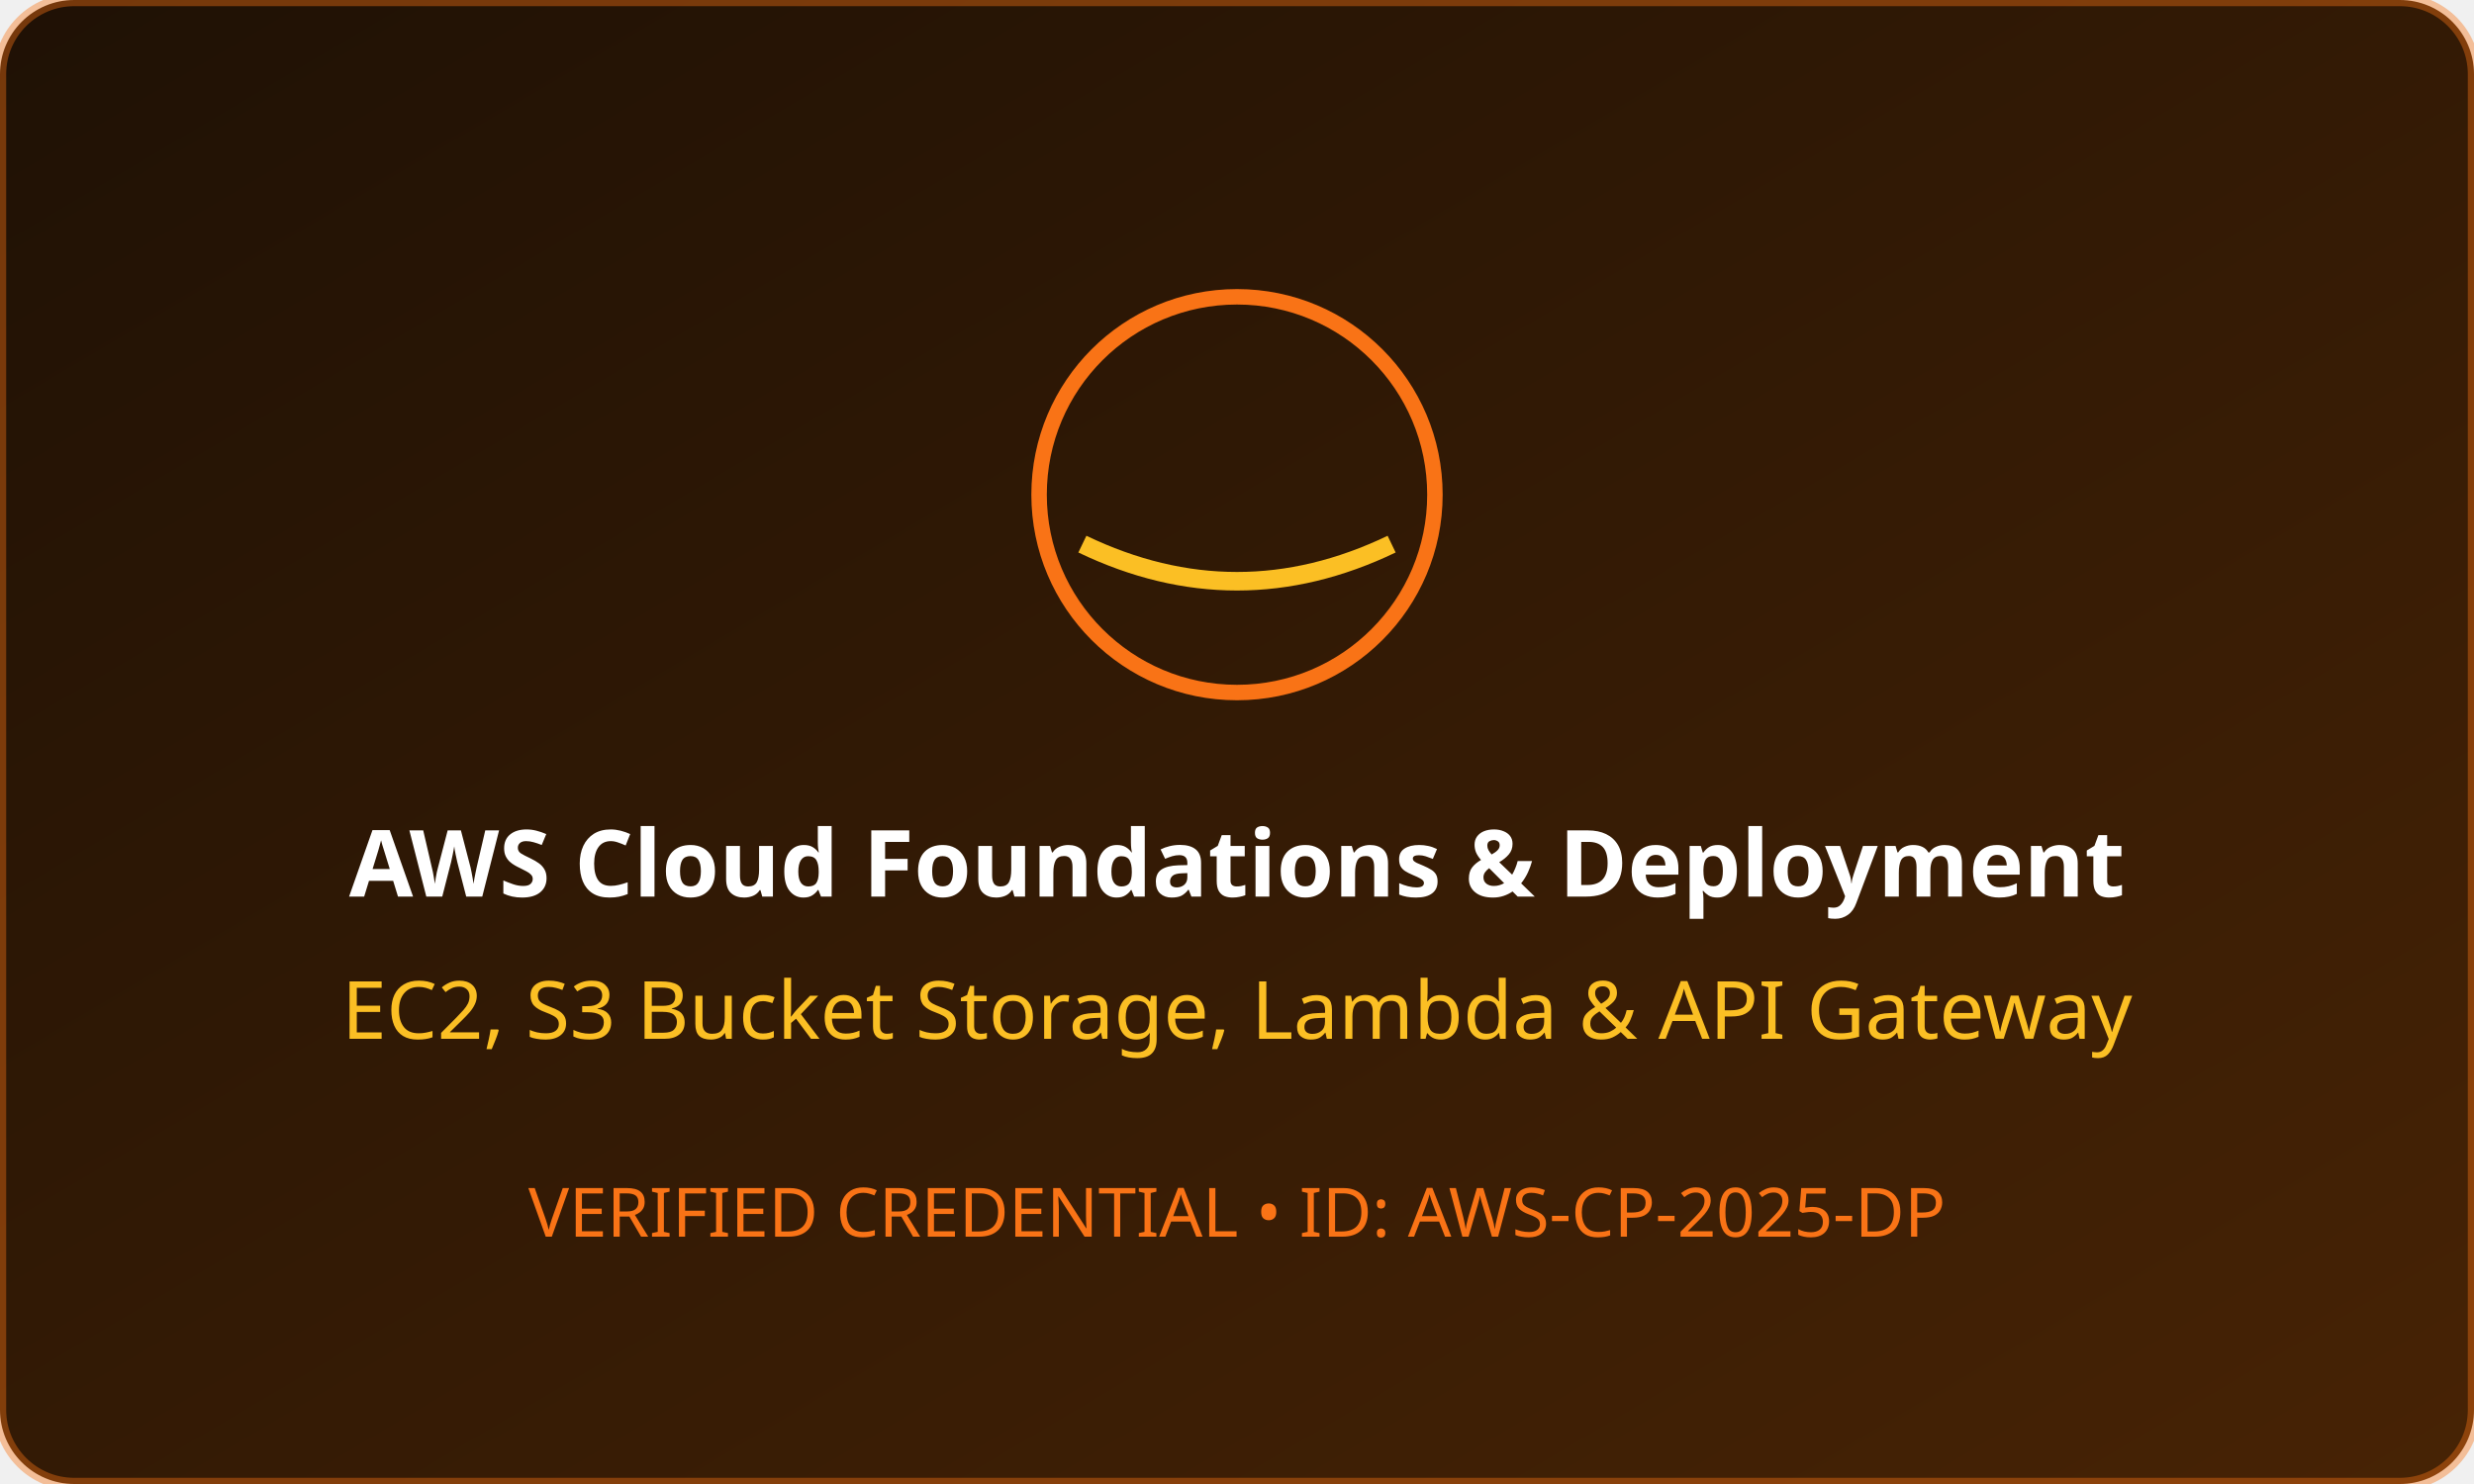
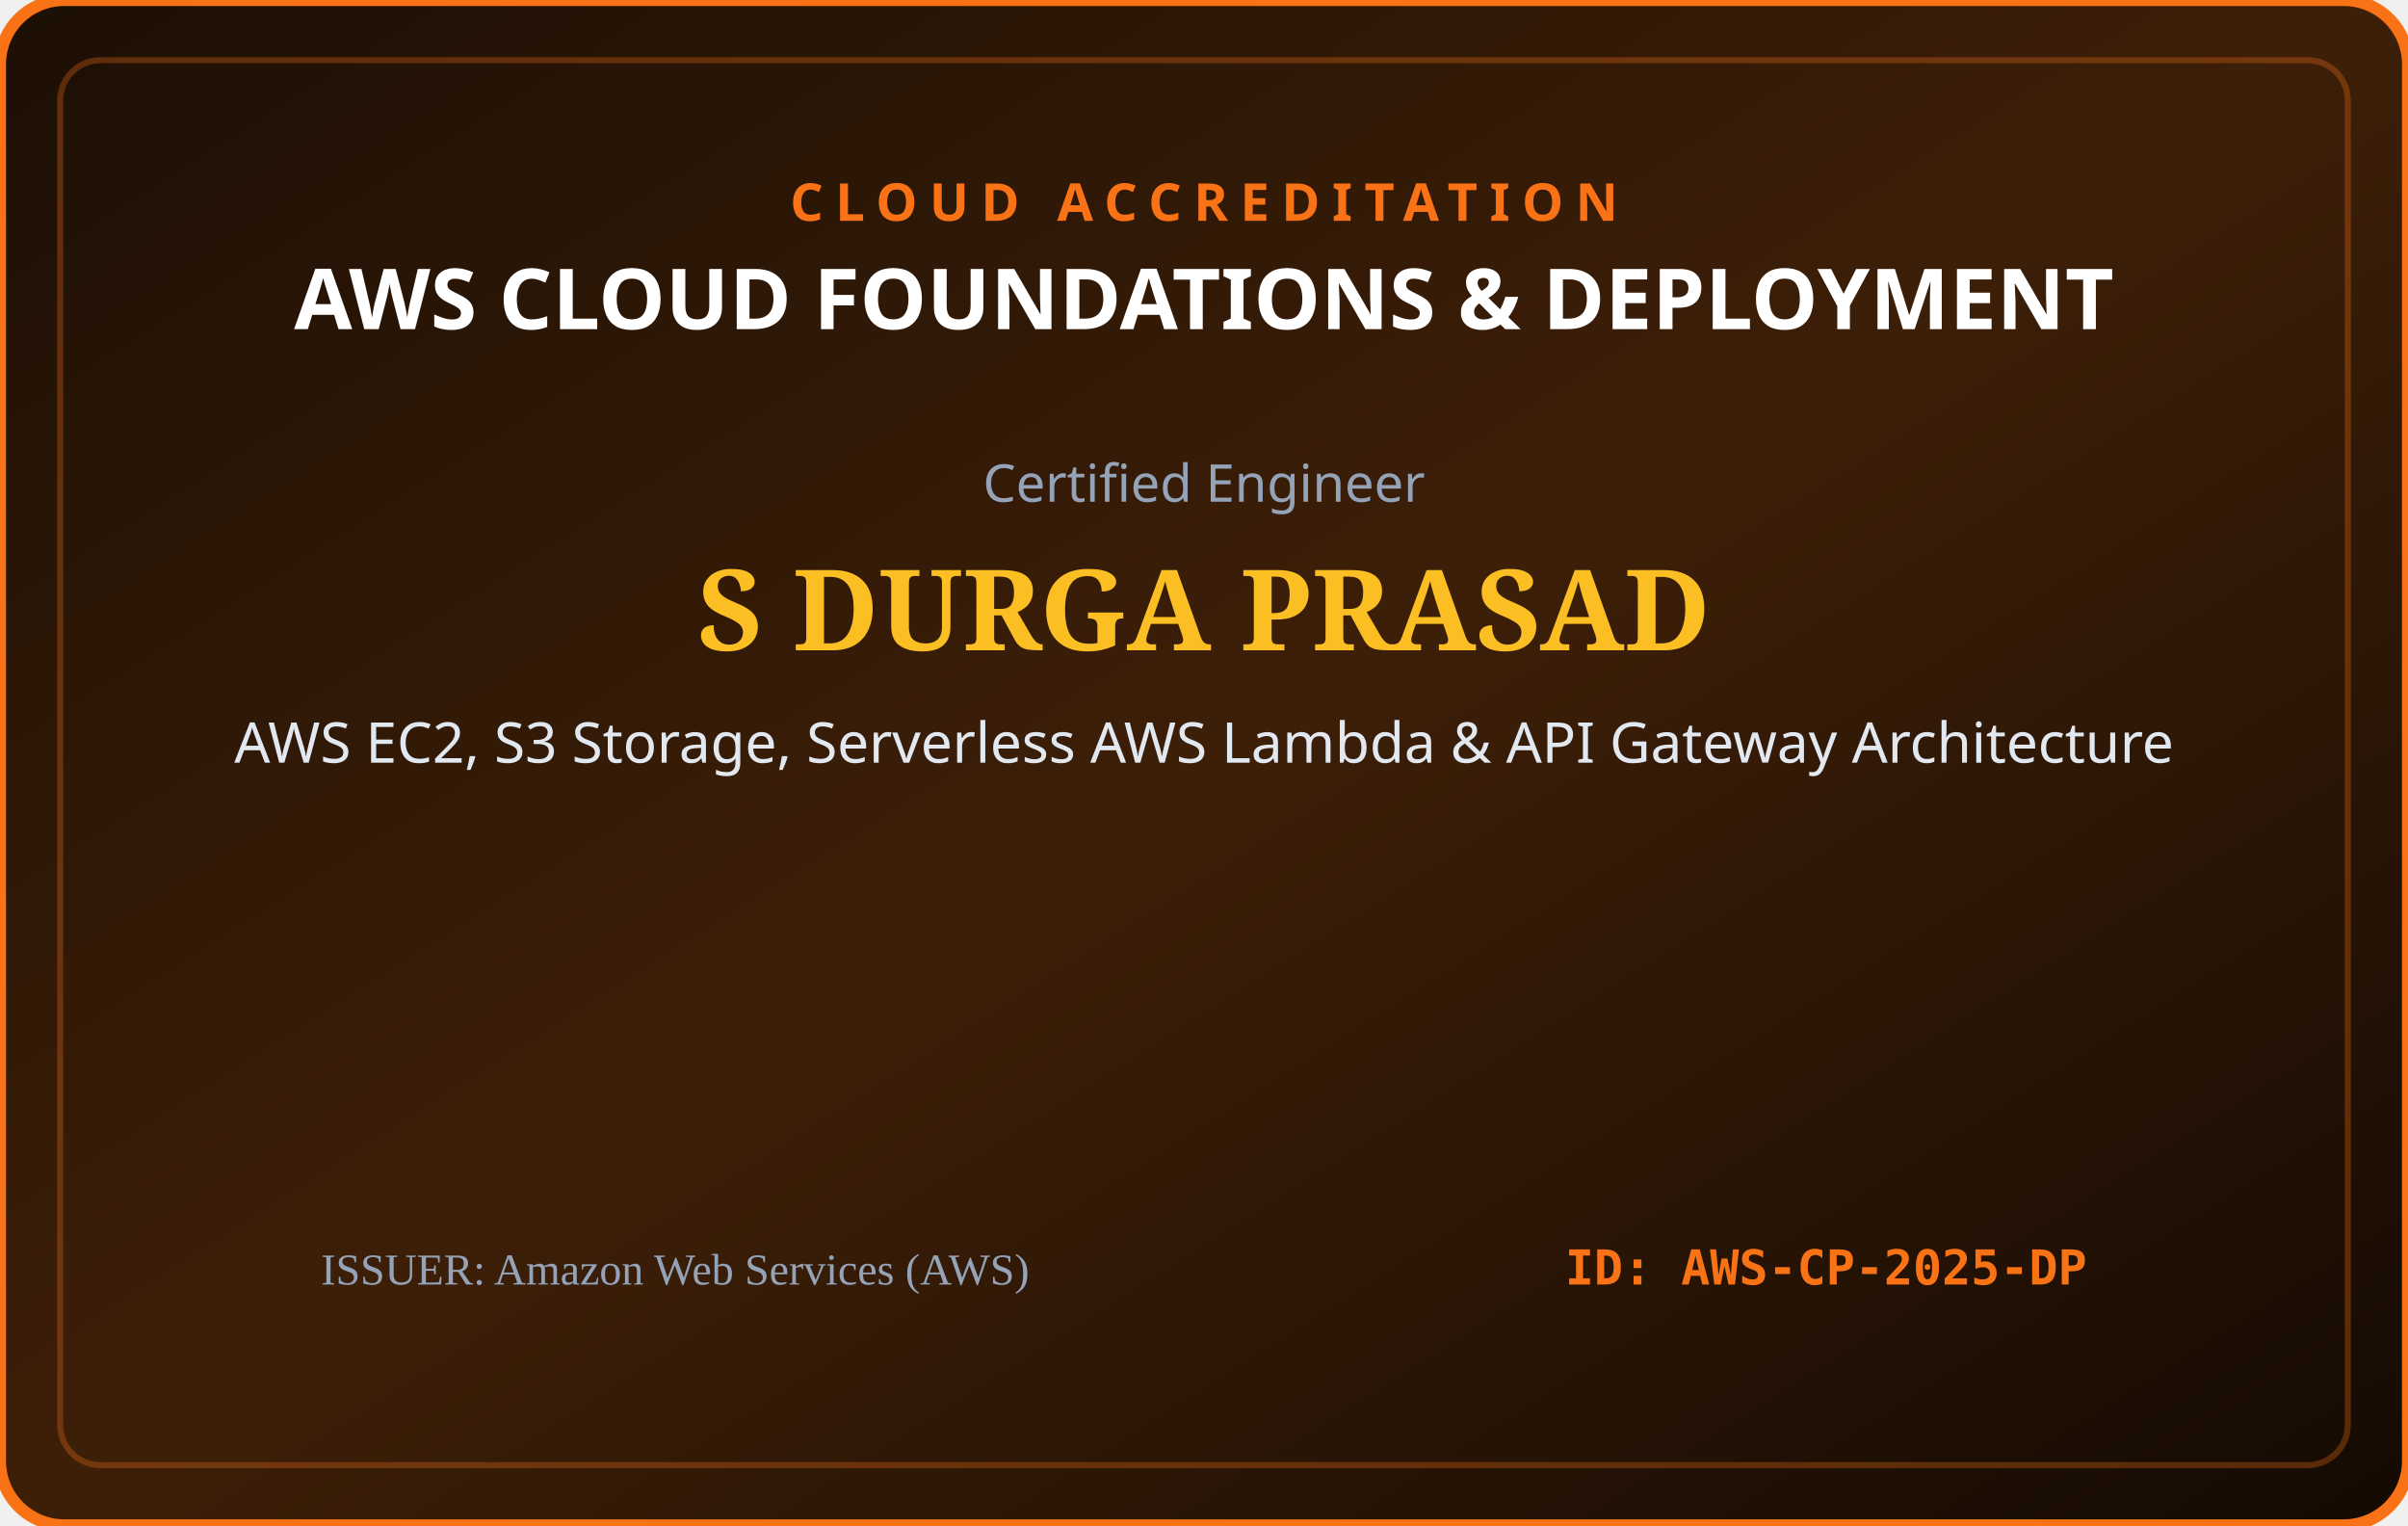
- <svg xmlns="http://www.w3.org/2000/svg" viewBox="0 0 400 240" width="100%" height="100%">
+ <svg xmlns="http://www.w3.org/2000/svg" viewBox="0 0 600 380" width="100%" height="100%">
  <defs>
-     <linearGradient id="c_bg4" x1="0%" y1="0%" x2="100%" y2="100%">
-       <stop offset="0%" stop-color="#1f1105" />
-       <stop offset="100%" stop-color="#472305" />
+     <linearGradient id="aws_bg" x1="0%" y1="0%" x2="100%" y2="100%">
+       <stop offset="0%" stop-color="#1c0f05" />
+       <stop offset="50%" stop-color="#3d1f08" />
+       <stop offset="100%" stop-color="#140a03" />
    </linearGradient>
  </defs>
-   <rect width="400" height="240" rx="12" fill="url(#c_bg4)" stroke="rgba(249,115,22,0.4)" stroke-width="2" />
-   <circle cx="200" cy="80" r="32" fill="none" stroke="#f97316" stroke-width="2.5" />
-   <path d="M175 88 Q200 100 225 88" fill="none" stroke="#fbbf24" stroke-width="3" />
-   <text x="200" y="145" text-anchor="middle" fill="#ffffff" font-family="system-ui, sans-serif" font-size="15" font-weight="bold">AWS Cloud Foundations &amp; Deployment</text>
-   <text x="200" y="168" text-anchor="middle" fill="#fbbf24" font-family="system-ui, sans-serif" font-size="13">EC2, S3 Bucket Storage, Lambda &amp; API Gateway</text>
-   <text x="200" y="200" text-anchor="middle" fill="#f97316" font-family="system-ui, sans-serif" font-size="11">VERIFIED CREDENTIAL • ID: AWS-CP-2025-DP</text>
+   <rect width="600" height="380" rx="16" fill="url(#aws_bg)" stroke="#f97316" stroke-width="3" />
+   <rect x="15" y="15" width="570" height="350" rx="10" fill="none" stroke="rgba(249,115,22,0.3)" stroke-width="1.5" />
+   <text x="300" y="55" text-anchor="middle" fill="#f97316" font-family="system-ui, sans-serif" font-size="13" letter-spacing="3" font-weight="bold">CLOUD ACCREDITATION</text>
+   <text x="300" y="82" text-anchor="middle" fill="#ffffff" font-family="system-ui, sans-serif" font-size="21" font-weight="900">AWS CLOUD FOUNDATIONS &amp; DEPLOYMENT</text>
+   <text x="300" y="125" text-anchor="middle" fill="#94a3b8" font-family="system-ui, sans-serif" font-size="13">Certified Engineer</text>
+   <text x="300" y="162" text-anchor="middle" fill="#fbbf24" font-family="Georgia, serif" font-size="28" font-weight="bold">S DURGA PRASAD</text>
+   <text x="300" y="190" text-anchor="middle" fill="#e2e8f0" font-family="system-ui, sans-serif" font-size="14">AWS EC2, S3 Storage, Serverless AWS Lambda &amp; API Gateway Architecture</text>
+   <text x="80" y="320" fill="#94a3b8" font-size="11">ISSUER: Amazon Web Services (AWS)</text>
+   <text x="520" y="320" text-anchor="end" fill="#f97316" font-family="monospace" font-size="12" font-weight="bold">ID: AWS-CP-2025-DP</text>
</svg>
